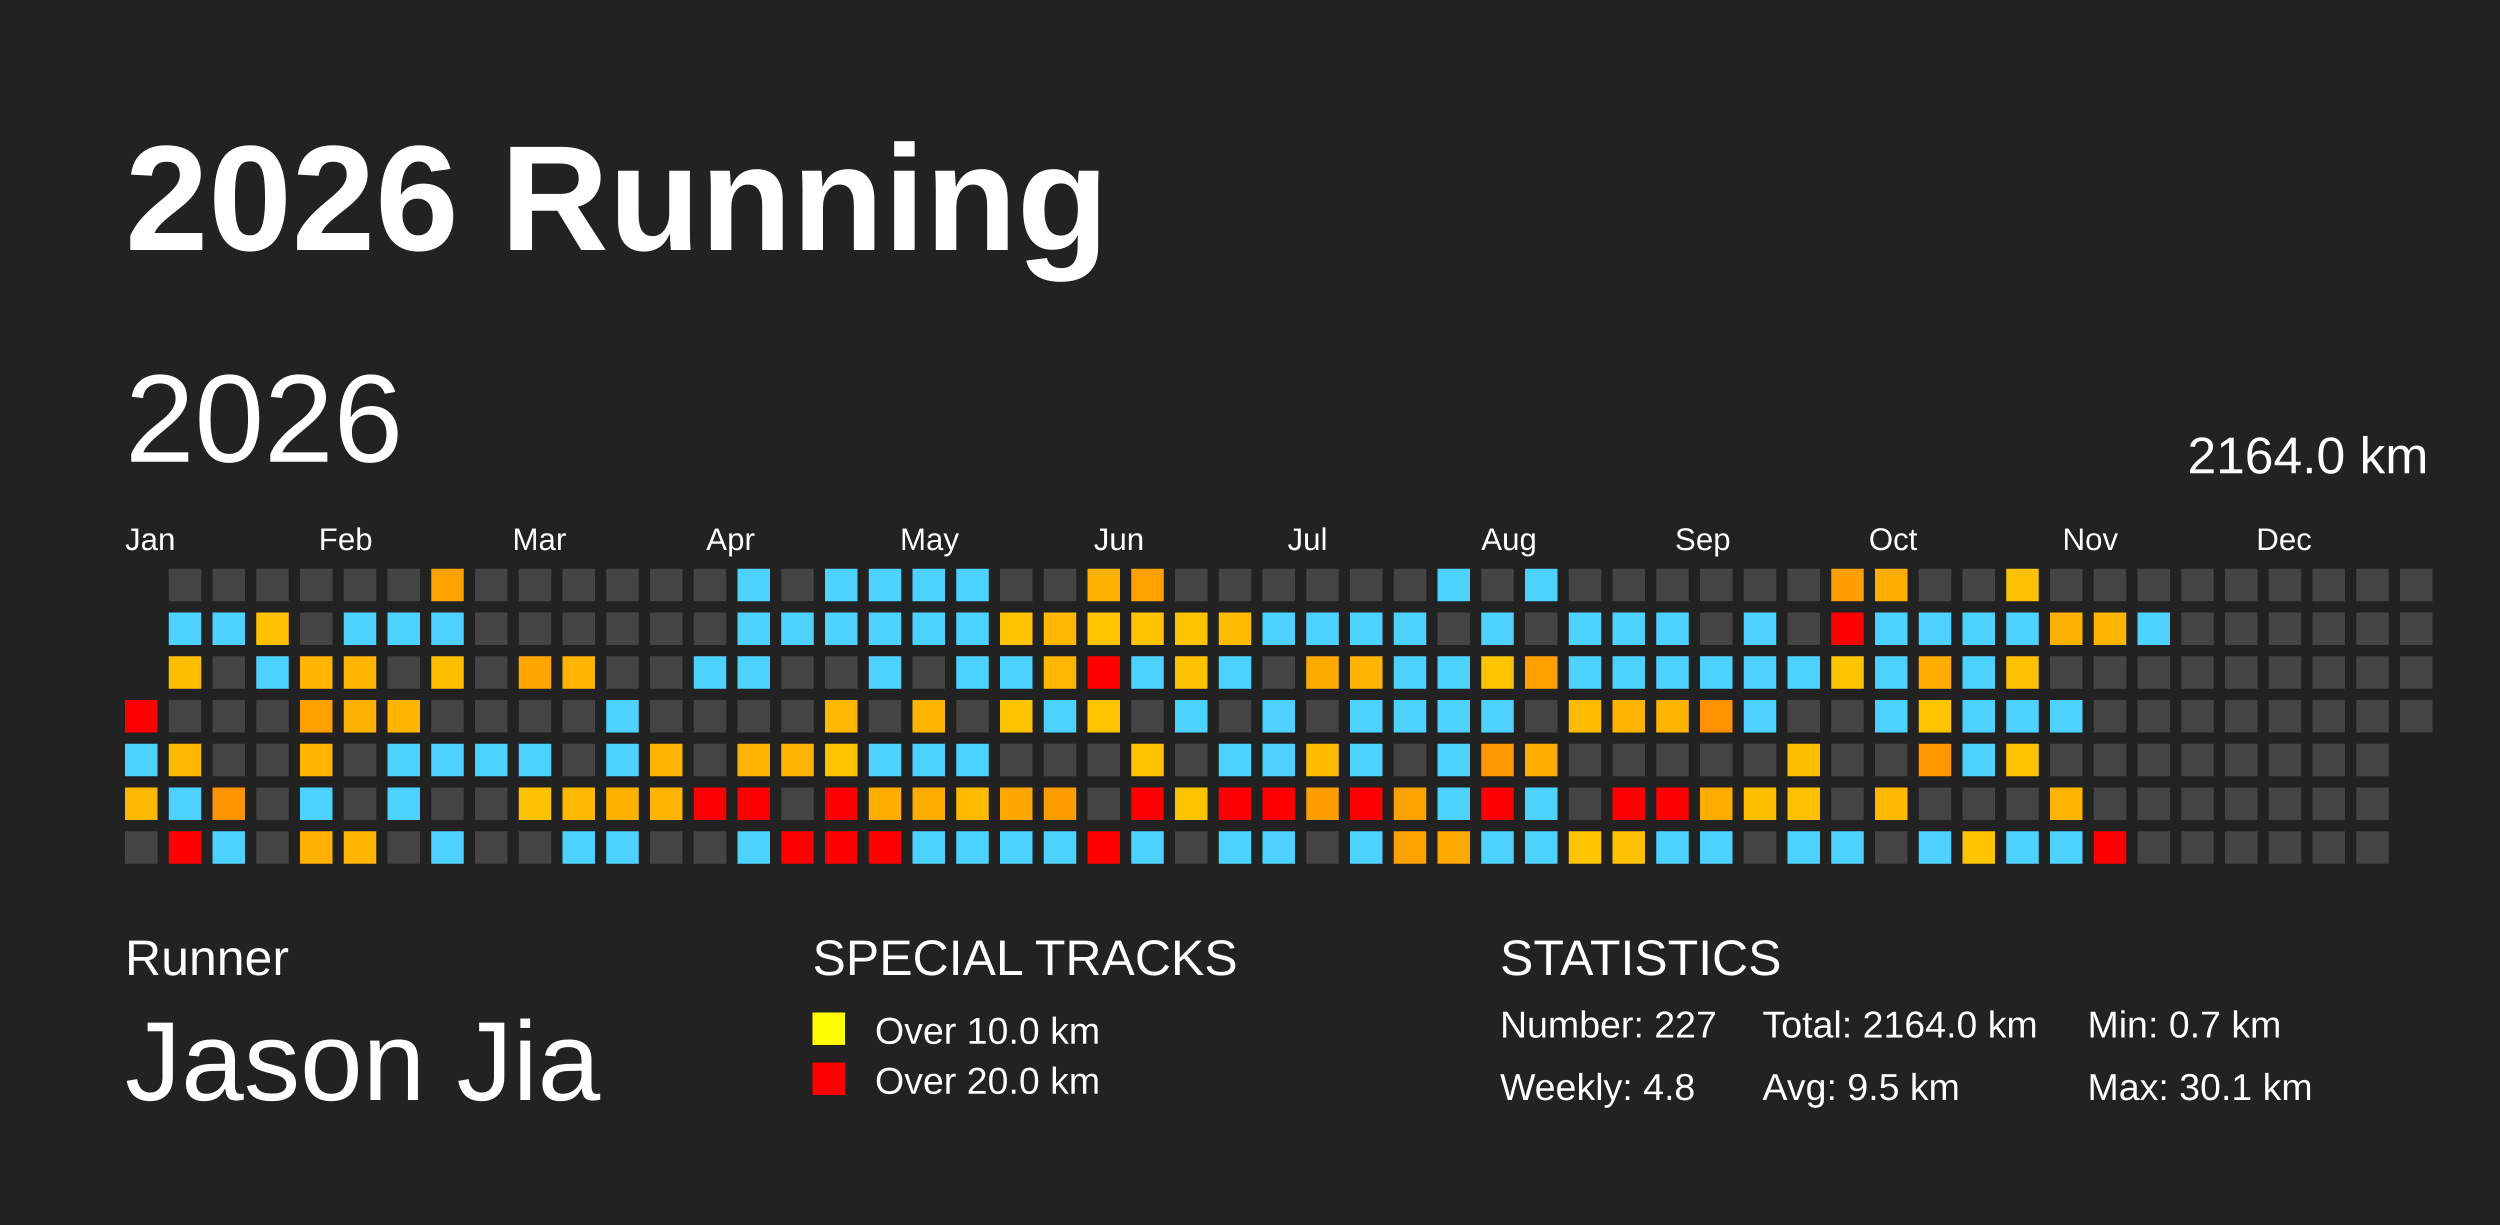
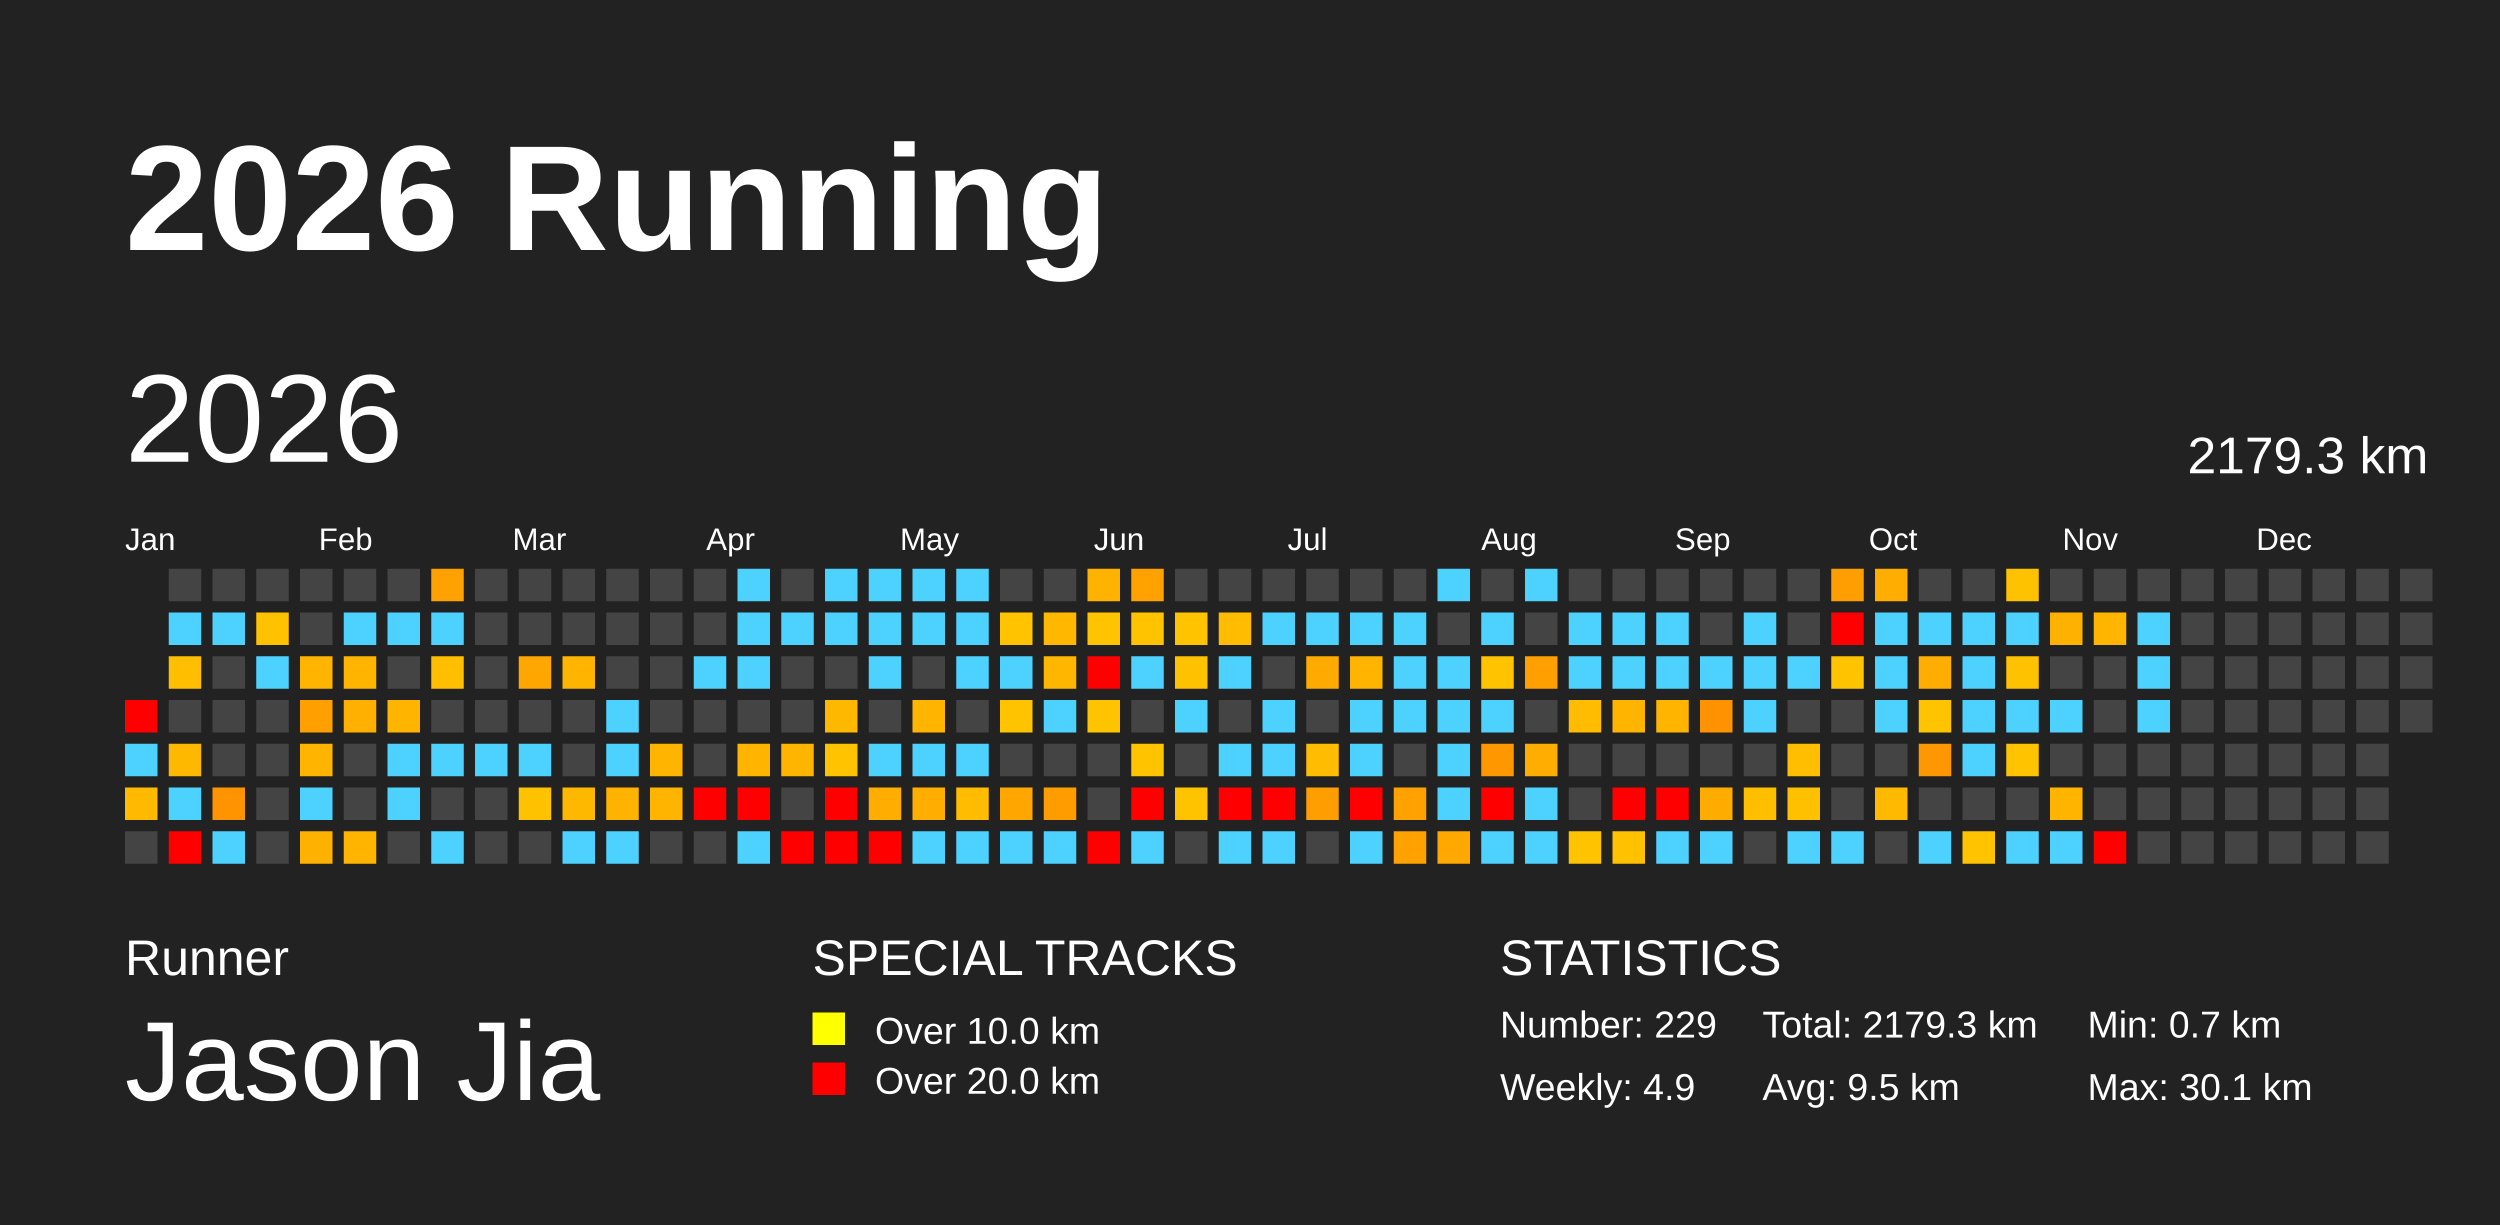
<svg xmlns="http://www.w3.org/2000/svg" baseProfile="full" height="98mm" version="1.1" viewBox="0,0,200,98" width="200mm">
  <defs>
    <pattern height="2" id="indoor-stripe" patternUnits="userSpaceOnUse" width="2">
      <line stroke="white" stroke-opacity="0.45" stroke-width="0.5" x1="0" x2="2" y1="2" y2="0" />
    </pattern>
  </defs>
  <rect fill="#222222" height="98" width="200" x="0" y="0" />
  <text fill="#FFFFFF" style="font-size:12px; font-family:Arial; font-weight:bold;" x="10" y="20">2026 Running</text>
  <text fill="#FFFFFF" style="font-size:4px; font-family:Arial" x="10" y="78">Runner</text>
  <text fill="#FFFFFF" style="font-size:9px; font-family:Arial" x="10" y="88">Jason Jia</text>
  <text fill="#FFFFFF" style="font-size:4px; font-family:Arial" x="65" y="78">SPECIAL TRACKS</text>
  <rect fill="yellow" height="2.6" width="2.6" x="65" y="81" />
  <text fill="#FFFFFF" style="font-size:3px; font-family:Arial" x="70" y="83.5">Over 10.0 km</text>
  <rect fill="red" height="2.6" width="2.6" x="65" y="85" />
  <text fill="#FFFFFF" style="font-size:3px; font-family:Arial" x="70" y="87.5">Over 20.0 km</text>
  <text fill="#FFFFFF" style="font-size:4px; font-family:Arial" x="120" y="78">STATISTICS</text>
-   <text fill="#FFFFFF" style="font-size:3px; font-family:Arial" x="120" y="83">Number: 227</text>
-   <text fill="#FFFFFF" style="font-size:3px; font-family:Arial" x="120" y="88">Weekly: 4.8</text>
-   <text fill="#FFFFFF" style="font-size:3px; font-family:Arial" x="141" y="83">Total: 2164.0 km</text>
+   <text fill="#FFFFFF" style="font-size:3px; font-family:Arial" x="120" y="83">Number: 229</text>
+   <text fill="#FFFFFF" style="font-size:3px; font-family:Arial" x="120" y="88">Weekly: 4.9</text>
+   <text fill="#FFFFFF" style="font-size:3px; font-family:Arial" x="141" y="83">Total: 2179.3 km</text>
  <text fill="#FFFFFF" style="font-size:3px; font-family:Arial" x="141" y="88">Avg: 9.5 km</text>
  <text fill="#FFFFFF" style="font-size:3px; font-family:Arial" x="167" y="83">Min: 0.7 km</text>
  <text fill="#FFFFFF" style="font-size:3px; font-family:Arial" x="167" y="88">Max: 30.1 km</text>
  <text dominant-baseline="hanging" fill="#FFFFFF" style="font-size:10.0px; font-family:Arial;" x="10" y="30">2026</text>
-   <text dominant-baseline="hanging" fill="#FFFFFF" style="font-size:4.125px; font-family:Arial;" x="175" y="35">2164.0 km</text>
+   <text dominant-baseline="hanging" fill="#FFFFFF" style="font-size:4.125px; font-family:Arial;" x="175" y="35">2179.3 km</text>
  <text fill="#FFFFFF" style="font-size:2.5px; font-family:Arial" x="10.0" y="44">Jan</text>
  <text fill="#FFFFFF" style="font-size:2.5px; font-family:Arial" x="25.5" y="44">Feb</text>
  <text fill="#FFFFFF" style="font-size:2.5px; font-family:Arial" x="41.0" y="44">Mar</text>
  <text fill="#FFFFFF" style="font-size:2.5px; font-family:Arial" x="56.5" y="44">Apr</text>
  <text fill="#FFFFFF" style="font-size:2.5px; font-family:Arial" x="72.0" y="44">May</text>
  <text fill="#FFFFFF" style="font-size:2.5px; font-family:Arial" x="87.5" y="44">Jun</text>
  <text fill="#FFFFFF" style="font-size:2.5px; font-family:Arial" x="103.0" y="44">Jul</text>
  <text fill="#FFFFFF" style="font-size:2.5px; font-family:Arial" x="118.5" y="44">Aug</text>
  <text fill="#FFFFFF" style="font-size:2.5px; font-family:Arial" x="134.0" y="44">Sep</text>
  <text fill="#FFFFFF" style="font-size:2.5px; font-family:Arial" x="149.5" y="44">Oct</text>
  <text fill="#FFFFFF" style="font-size:2.5px; font-family:Arial" x="165.0" y="44">Nov</text>
  <text fill="#FFFFFF" style="font-size:2.5px; font-family:Arial" x="180.5" y="44">Dec</text>
  <rect fill="red" height="2.6" width="2.6" x="10.0" y="56.0" />
  <rect fill="#4dd2ff" height="2.6" width="2.6" x="10.0" y="59.5" />
  <rect fill="#ffba00" height="2.6" width="2.6" x="10.0" y="63.0" />
  <rect fill="#444444" height="2.6" width="2.6" x="10.0" y="66.5" />
  <rect fill="#444444" height="2.6" width="2.6" x="13.5" y="45.5" />
  <rect fill="#4dd2ff" height="2.6" width="2.6" x="13.5" y="49.0" />
  <rect fill="#ffbf00" height="2.6" width="2.6" x="13.5" y="52.5" />
  <rect fill="#444444" height="2.6" width="2.6" x="13.5" y="56.0" />
  <rect fill="#ffb800" height="2.6" width="2.6" x="13.5" y="59.5" />
  <rect fill="#4dd2ff" height="2.6" width="2.6" x="13.5" y="63.0" />
  <rect fill="red" height="2.6" width="2.6" x="13.5" y="66.5" />
  <rect fill="#444444" height="2.6" width="2.6" x="17.0" y="45.5" />
  <rect fill="#4dd2ff" height="2.6" width="2.6" x="17.0" y="49.0" />
  <rect fill="#444444" height="2.6" width="2.6" x="17.0" y="52.5" />
  <rect fill="#444444" height="2.6" width="2.6" x="17.0" y="56.0" />
  <rect fill="#444444" height="2.6" width="2.6" x="17.0" y="59.5" />
  <rect fill="#ff9400" height="2.6" width="2.6" x="17.0" y="63.0" />
  <rect fill="#4dd2ff" height="2.6" width="2.6" x="17.0" y="66.5" />
  <rect fill="#444444" height="2.6" width="2.6" x="20.5" y="45.5" />
  <rect fill="#ffc100" height="2.6" width="2.6" x="20.5" y="49.0" />
  <rect fill="#4dd2ff" height="2.6" width="2.6" x="20.5" y="52.5" />
  <rect fill="#444444" height="2.6" width="2.6" x="20.5" y="56.0" />
  <rect fill="#444444" height="2.6" width="2.6" x="20.5" y="59.5" />
  <rect fill="#444444" height="2.6" width="2.6" x="20.5" y="63.0" />
  <rect fill="#444444" height="2.6" width="2.6" x="20.5" y="66.5" />
  <rect fill="#444444" height="2.6" width="2.6" x="24.0" y="45.5" />
  <rect fill="#444444" height="2.6" width="2.6" x="24.0" y="49.0" />
  <rect fill="#ffb400" height="2.6" width="2.6" x="24.0" y="52.5" />
  <rect fill="#ffa000" height="2.6" width="2.6" x="24.0" y="56.0" />
  <rect fill="#ffb500" height="2.6" width="2.6" x="24.0" y="59.5" />
  <rect fill="#4dd2ff" height="2.6" width="2.6" x="24.0" y="63.0" />
  <rect fill="#ffb100" height="2.6" width="2.6" x="24.0" y="66.5" />
  <rect fill="#444444" height="2.6" width="2.6" x="27.5" y="45.5" />
  <rect fill="#4dd2ff" height="2.6" width="2.6" x="27.5" y="49.0" />
  <rect fill="#ffb500" height="2.6" width="2.6" x="27.5" y="52.5" />
  <rect fill="#ffb000" height="2.6" width="2.6" x="27.5" y="56.0" />
  <rect fill="#444444" height="2.6" width="2.6" x="27.5" y="59.5" />
  <rect fill="#444444" height="2.6" width="2.6" x="27.5" y="63.0" />
  <rect fill="#ffb500" height="2.6" width="2.6" x="27.5" y="66.5" />
  <rect fill="#444444" height="2.6" width="2.6" x="31.0" y="45.5" />
  <rect fill="#4dd2ff" height="2.6" width="2.6" x="31.0" y="49.0" />
  <rect fill="#444444" height="2.6" width="2.6" x="31.0" y="52.5" />
  <rect fill="#ffb500" height="2.6" width="2.6" x="31.0" y="56.0" />
  <rect fill="#4dd2ff" height="2.6" width="2.6" x="31.0" y="59.5" />
  <rect fill="#4dd2ff" height="2.6" width="2.6" x="31.0" y="63.0" />
  <rect fill="#444444" height="2.6" width="2.6" x="31.0" y="66.5" />
  <rect fill="#ffa100" height="2.6" width="2.6" x="34.5" y="45.5" />
  <rect fill="#4dd2ff" height="2.6" width="2.6" x="34.5" y="49.0" />
  <rect fill="#ffbe00" height="2.6" width="2.6" x="34.5" y="52.5" />
  <rect fill="#444444" height="2.6" width="2.6" x="34.5" y="56.0" />
  <rect fill="#4dd2ff" height="2.6" width="2.6" x="34.5" y="59.5" />
  <rect fill="#444444" height="2.6" width="2.6" x="34.5" y="63.0" />
  <rect fill="#4dd2ff" height="2.6" width="2.6" x="34.5" y="66.5" />
  <rect fill="#444444" height="2.6" width="2.6" x="38.0" y="45.5" />
  <rect fill="#444444" height="2.6" width="2.6" x="38.0" y="49.0" />
  <rect fill="#444444" height="2.6" width="2.6" x="38.0" y="52.5" />
  <rect fill="#444444" height="2.6" width="2.6" x="38.0" y="56.0" />
  <rect fill="#4dd2ff" height="2.6" width="2.6" x="38.0" y="59.5" />
  <rect fill="#444444" height="2.6" width="2.6" x="38.0" y="63.0" />
  <rect fill="#444444" height="2.6" width="2.6" x="38.0" y="66.5" />
  <rect fill="#444444" height="2.6" width="2.6" x="41.5" y="45.5" />
  <rect fill="#444444" height="2.6" width="2.6" x="41.5" y="49.0" />
  <rect fill="#ffa600" height="2.6" width="2.6" x="41.5" y="52.5" />
  <rect fill="#444444" height="2.6" width="2.6" x="41.5" y="56.0" />
  <rect fill="#4dd2ff" height="2.6" width="2.6" x="41.5" y="59.5" />
  <rect fill="#ffc200" height="2.6" width="2.6" x="41.5" y="63.0" />
  <rect fill="#444444" height="2.6" width="2.6" x="41.5" y="66.5" />
  <rect fill="#444444" height="2.6" width="2.6" x="45.0" y="45.5" />
  <rect fill="#444444" height="2.6" width="2.6" x="45.0" y="49.0" />
  <rect fill="#ffb500" height="2.6" width="2.6" x="45.0" y="52.5" />
  <rect fill="#444444" height="2.6" width="2.6" x="45.0" y="56.0" />
  <rect fill="#444444" height="2.6" width="2.6" x="45.0" y="59.5" />
  <rect fill="#ffb800" height="2.6" width="2.6" x="45.0" y="63.0" />
  <rect fill="#4dd2ff" height="2.6" width="2.6" x="45.0" y="66.5" />
  <rect fill="#444444" height="2.6" width="2.6" x="48.5" y="45.5" />
  <rect fill="#444444" height="2.6" width="2.6" x="48.5" y="49.0" />
  <rect fill="#444444" height="2.6" width="2.6" x="48.5" y="52.5" />
  <rect fill="#4dd2ff" height="2.6" width="2.6" x="48.5" y="56.0" />
  <rect fill="#4dd2ff" height="2.6" width="2.6" x="48.5" y="59.5" />
  <rect fill="#ffb200" height="2.6" width="2.6" x="48.5" y="63.0" />
  <rect fill="#4dd2ff" height="2.6" width="2.6" x="48.5" y="66.5" />
  <rect fill="#444444" height="2.6" width="2.6" x="52.0" y="45.5" />
  <rect fill="#444444" height="2.6" width="2.6" x="52.0" y="49.0" />
  <rect fill="#444444" height="2.6" width="2.6" x="52.0" y="52.5" />
  <rect fill="#444444" height="2.6" width="2.6" x="52.0" y="56.0" />
  <rect fill="#ffb400" height="2.6" width="2.6" x="52.0" y="59.5" />
  <rect fill="#ffb400" height="2.6" width="2.6" x="52.0" y="63.0" />
  <rect fill="#444444" height="2.6" width="2.6" x="52.0" y="66.5" />
  <rect fill="#444444" height="2.6" width="2.6" x="55.5" y="45.5" />
  <rect fill="#444444" height="2.6" width="2.6" x="55.5" y="49.0" />
  <rect fill="#4dd2ff" height="2.6" width="2.6" x="55.5" y="52.5" />
  <rect fill="#444444" height="2.6" width="2.6" x="55.5" y="56.0" />
  <rect fill="#444444" height="2.6" width="2.6" x="55.5" y="59.5" />
  <rect fill="red" height="2.6" width="2.6" x="55.5" y="63.0" />
  <rect fill="#444444" height="2.6" width="2.6" x="55.5" y="66.5" />
  <rect fill="#4dd2ff" height="2.6" width="2.6" x="59.0" y="45.5" />
  <rect fill="#4dd2ff" height="2.6" width="2.6" x="59.0" y="49.0" />
  <rect fill="#4dd2ff" height="2.6" width="2.6" x="59.0" y="52.5" />
  <rect fill="#444444" height="2.6" width="2.6" x="59.0" y="56.0" />
  <rect fill="#ffb500" height="2.6" width="2.6" x="59.0" y="59.5" />
  <rect fill="red" height="2.6" width="2.6" x="59.0" y="63.0" />
  <rect fill="#4dd2ff" height="2.6" width="2.6" x="59.0" y="66.5" />
  <rect fill="#444444" height="2.6" width="2.6" x="62.5" y="45.5" />
  <rect fill="#4dd2ff" height="2.6" width="2.6" x="62.5" y="49.0" />
  <rect fill="#444444" height="2.6" width="2.6" x="62.5" y="52.5" />
  <rect fill="#444444" height="2.6" width="2.6" x="62.5" y="56.0" />
  <rect fill="#ffb500" height="2.6" width="2.6" x="62.5" y="59.5" />
  <rect fill="#444444" height="2.6" width="2.6" x="62.5" y="63.0" />
  <rect fill="red" height="2.6" width="2.6" x="62.5" y="66.5" />
  <rect fill="#4dd2ff" height="2.6" width="2.6" x="66.0" y="45.5" />
  <rect fill="#4dd2ff" height="2.6" width="2.6" x="66.0" y="49.0" />
  <rect fill="#444444" height="2.6" width="2.6" x="66.0" y="52.5" />
  <rect fill="#ffb800" height="2.6" width="2.6" x="66.0" y="56.0" />
  <rect fill="#ffc300" height="2.6" width="2.6" x="66.0" y="59.5" />
  <rect fill="red" height="2.6" width="2.6" x="66.0" y="63.0" />
  <rect fill="red" height="2.6" width="2.6" x="66.0" y="66.5" />
  <rect fill="#4dd2ff" height="2.6" width="2.6" x="69.5" y="45.5" />
  <rect fill="#4dd2ff" height="2.6" width="2.6" x="69.5" y="49.0" />
  <rect fill="#4dd2ff" height="2.6" width="2.6" x="69.5" y="52.5" />
  <rect fill="#444444" height="2.6" width="2.6" x="69.5" y="56.0" />
  <rect fill="#4dd2ff" height="2.6" width="2.6" x="69.5" y="59.5" />
  <rect fill="#ffae00" height="2.6" width="2.6" x="69.5" y="63.0" />
  <rect fill="red" height="2.6" width="2.6" x="69.5" y="66.5" />
  <rect fill="#4dd2ff" height="2.6" width="2.6" x="73.0" y="45.5" />
  <rect fill="#4dd2ff" height="2.6" width="2.6" x="73.0" y="49.0" />
  <rect fill="#444444" height="2.6" width="2.6" x="73.0" y="52.5" />
  <rect fill="#ffb500" height="2.6" width="2.6" x="73.0" y="56.0" />
  <rect fill="#4dd2ff" height="2.6" width="2.6" x="73.0" y="59.5" />
  <rect fill="#ffae00" height="2.6" width="2.6" x="73.0" y="63.0" />
  <rect fill="#4dd2ff" height="2.6" width="2.6" x="73.0" y="66.5" />
  <rect fill="#4dd2ff" height="2.6" width="2.6" x="76.5" y="45.5" />
  <rect fill="#4dd2ff" height="2.6" width="2.6" x="76.5" y="49.0" />
  <rect fill="#4dd2ff" height="2.6" width="2.6" x="76.5" y="52.5" />
  <rect fill="#444444" height="2.6" width="2.6" x="76.5" y="56.0" />
  <rect fill="#4dd2ff" height="2.6" width="2.6" x="76.5" y="59.5" />
  <rect fill="#ffbc00" height="2.6" width="2.6" x="76.5" y="63.0" />
  <rect fill="#4dd2ff" height="2.6" width="2.6" x="76.5" y="66.5" />
  <rect fill="#444444" height="2.6" width="2.6" x="80.0" y="45.5" />
  <rect fill="#ffc300" height="2.6" width="2.6" x="80.0" y="49.0" />
  <rect fill="#4dd2ff" height="2.6" width="2.6" x="80.0" y="52.5" />
  <rect fill="#ffc300" height="2.6" width="2.6" x="80.0" y="56.0" />
  <rect fill="#444444" height="2.6" width="2.6" x="80.0" y="59.5" />
  <rect fill="#ffa700" height="2.6" width="2.6" x="80.0" y="63.0" />
  <rect fill="#4dd2ff" height="2.6" width="2.6" x="80.0" y="66.5" />
  <rect fill="#444444" height="2.6" width="2.6" x="83.5" y="45.5" />
  <rect fill="#ffb700" height="2.6" width="2.6" x="83.5" y="49.0" />
  <rect fill="#ffb600" height="2.6" width="2.6" x="83.5" y="52.5" />
  <rect fill="#4dd2ff" height="2.6" width="2.6" x="83.5" y="56.0" />
  <rect fill="#444444" height="2.6" width="2.6" x="83.5" y="59.5" />
  <rect fill="#ff9d00" height="2.6" width="2.6" x="83.5" y="63.0" />
  <rect fill="#4dd2ff" height="2.6" width="2.6" x="83.5" y="66.5" />
  <rect fill="#ffb200" height="2.6" width="2.6" x="87.0" y="45.5" />
  <rect fill="#ffc300" height="2.6" width="2.6" x="87.0" y="49.0" />
  <rect fill="red" height="2.6" width="2.6" x="87.0" y="52.5" />
  <rect fill="#ffc300" height="2.6" width="2.6" x="87.0" y="56.0" />
  <rect fill="#444444" height="2.6" width="2.6" x="87.0" y="59.5" />
  <rect fill="#444444" height="2.6" width="2.6" x="87.0" y="63.0" />
  <rect fill="red" height="2.6" width="2.6" x="87.0" y="66.5" />
  <rect fill="#ffa200" height="2.6" width="2.6" x="90.5" y="45.5" />
  <rect fill="#ffc300" height="2.6" width="2.6" x="90.5" y="49.0" />
  <rect fill="#4dd2ff" height="2.6" width="2.6" x="90.5" y="52.5" />
  <rect fill="#444444" height="2.6" width="2.6" x="90.5" y="56.0" />
  <rect fill="#ffc300" height="2.6" width="2.6" x="90.5" y="59.5" />
  <rect fill="red" height="2.6" width="2.6" x="90.5" y="63.0" />
  <rect fill="#4dd2ff" height="2.6" width="2.6" x="90.5" y="66.5" />
  <rect fill="#444444" height="2.6" width="2.6" x="94.0" y="45.5" />
  <rect fill="#ffc300" height="2.6" width="2.6" x="94.0" y="49.0" />
  <rect fill="#ffc200" height="2.6" width="2.6" x="94.0" y="52.5" />
  <rect fill="#4dd2ff" height="2.6" width="2.6" x="94.0" y="56.0" />
  <rect fill="#444444" height="2.6" width="2.6" x="94.0" y="59.5" />
  <rect fill="#ffc300" height="2.6" width="2.6" x="94.0" y="63.0" />
  <rect fill="#444444" height="2.6" width="2.6" x="94.0" y="66.5" />
  <rect fill="#444444" height="2.6" width="2.6" x="97.5" y="45.5" />
  <rect fill="#ffbc00" height="2.6" width="2.6" x="97.5" y="49.0" />
  <rect fill="#4dd2ff" height="2.6" width="2.6" x="97.5" y="52.5" />
  <rect fill="#444444" height="2.6" width="2.6" x="97.5" y="56.0" />
  <rect fill="#4dd2ff" height="2.6" width="2.6" x="97.5" y="59.5" />
  <rect fill="red" height="2.6" width="2.6" x="97.5" y="63.0" />
  <rect fill="#4dd2ff" height="2.6" width="2.6" x="97.5" y="66.5" />
  <rect fill="#444444" height="2.6" width="2.6" x="101.0" y="45.5" />
  <rect fill="#4dd2ff" height="2.6" width="2.6" x="101.0" y="49.0" />
  <rect fill="#444444" height="2.6" width="2.6" x="101.0" y="52.5" />
  <rect fill="#4dd2ff" height="2.6" width="2.6" x="101.0" y="56.0" />
  <rect fill="#4dd2ff" height="2.6" width="2.6" x="101.0" y="59.5" />
  <rect fill="red" height="2.6" width="2.6" x="101.0" y="63.0" />
  <rect fill="#4dd2ff" height="2.6" width="2.6" x="101.0" y="66.5" />
  <rect fill="#444444" height="2.6" width="2.6" x="104.5" y="45.5" />
  <rect fill="#4dd2ff" height="2.6" width="2.6" x="104.5" y="49.0" />
  <rect fill="#ffaa00" height="2.6" width="2.6" x="104.5" y="52.5" />
  <rect fill="#444444" height="2.6" width="2.6" x="104.5" y="56.0" />
  <rect fill="#ffbc00" height="2.6" width="2.6" x="104.5" y="59.5" />
  <rect fill="#ff9e00" height="2.6" width="2.6" x="104.5" y="63.0" />
  <rect fill="#444444" height="2.6" width="2.6" x="104.5" y="66.5" />
  <rect fill="#444444" height="2.6" width="2.6" x="108.0" y="45.5" />
  <rect fill="#4dd2ff" height="2.6" width="2.6" x="108.0" y="49.0" />
  <rect fill="#ffb500" height="2.6" width="2.6" x="108.0" y="52.5" />
  <rect fill="#4dd2ff" height="2.6" width="2.6" x="108.0" y="56.0" />
  <rect fill="#4dd2ff" height="2.6" width="2.6" x="108.0" y="59.5" />
  <rect fill="red" height="2.6" width="2.6" x="108.0" y="63.0" />
  <rect fill="#4dd2ff" height="2.6" width="2.6" x="108.0" y="66.5" />
  <rect fill="#444444" height="2.6" width="2.6" x="111.5" y="45.5" />
  <rect fill="#4dd2ff" height="2.6" width="2.6" x="111.5" y="49.0" />
  <rect fill="#4dd2ff" height="2.6" width="2.6" x="111.5" y="52.5" />
  <rect fill="#4dd2ff" height="2.6" width="2.6" x="111.5" y="56.0" />
  <rect fill="#444444" height="2.6" width="2.6" x="111.5" y="59.5" />
  <rect fill="#ffa100" height="2.6" width="2.6" x="111.5" y="63.0" />
  <rect fill="#ffa100" height="2.6" width="2.6" x="111.5" y="66.5" />
  <rect fill="#4dd2ff" height="2.6" width="2.6" x="115.0" y="45.5" />
  <rect fill="#444444" height="2.6" width="2.6" x="115.0" y="49.0" />
  <rect fill="#4dd2ff" height="2.6" width="2.6" x="115.0" y="52.5" />
  <rect fill="#4dd2ff" height="2.6" width="2.6" x="115.0" y="56.0" />
  <rect fill="#4dd2ff" height="2.6" width="2.6" x="115.0" y="59.5" />
  <rect fill="#4dd2ff" height="2.6" width="2.6" x="115.0" y="63.0" />
  <rect fill="#ffa800" height="2.6" width="2.6" x="115.0" y="66.5" />
  <rect fill="#444444" height="2.6" width="2.6" x="118.5" y="45.5" />
  <rect fill="#4dd2ff" height="2.6" width="2.6" x="118.5" y="49.0" />
  <rect fill="#ffc300" height="2.6" width="2.6" x="118.5" y="52.5" />
  <rect fill="#4dd2ff" height="2.6" width="2.6" x="118.5" y="56.0" />
  <rect fill="#ff9800" height="2.6" width="2.6" x="118.5" y="59.5" />
  <rect fill="red" height="2.6" width="2.6" x="118.5" y="63.0" />
  <rect fill="#4dd2ff" height="2.6" width="2.6" x="118.5" y="66.5" />
  <rect fill="#4dd2ff" height="2.6" width="2.6" x="122.0" y="45.5" />
  <rect fill="#444444" height="2.6" width="2.6" x="122.0" y="49.0" />
  <rect fill="#ff9f00" height="2.6" width="2.6" x="122.0" y="52.5" />
  <rect fill="#444444" height="2.6" width="2.6" x="122.0" y="56.0" />
  <rect fill="#ffae00" height="2.6" width="2.6" x="122.0" y="59.5" />
  <rect fill="#4dd2ff" height="2.6" width="2.6" x="122.0" y="63.0" />
  <rect fill="#4dd2ff" height="2.6" width="2.6" x="122.0" y="66.5" />
  <rect fill="#444444" height="2.6" width="2.6" x="125.5" y="45.5" />
  <rect fill="#4dd2ff" height="2.6" width="2.6" x="125.5" y="49.0" />
  <rect fill="#4dd2ff" height="2.6" width="2.6" x="125.5" y="52.5" />
  <rect fill="#ffbc00" height="2.6" width="2.6" x="125.5" y="56.0" />
  <rect fill="#444444" height="2.6" width="2.6" x="125.5" y="59.5" />
  <rect fill="#444444" height="2.6" width="2.6" x="125.5" y="63.0" />
  <rect fill="#ffc300" height="2.6" width="2.6" x="125.5" y="66.5" />
  <rect fill="#444444" height="2.6" width="2.6" x="129.0" y="45.5" />
  <rect fill="#4dd2ff" height="2.6" width="2.6" x="129.0" y="49.0" />
  <rect fill="#4dd2ff" height="2.6" width="2.6" x="129.0" y="52.5" />
  <rect fill="#ffb500" height="2.6" width="2.6" x="129.0" y="56.0" />
  <rect fill="#444444" height="2.6" width="2.6" x="129.0" y="59.5" />
  <rect fill="red" height="2.6" width="2.6" x="129.0" y="63.0" />
  <rect fill="#ffc100" height="2.6" width="2.6" x="129.0" y="66.5" />
  <rect fill="#444444" height="2.6" width="2.6" x="132.5" y="45.5" />
  <rect fill="#4dd2ff" height="2.6" width="2.6" x="132.5" y="49.0" />
  <rect fill="#4dd2ff" height="2.6" width="2.6" x="132.5" y="52.5" />
  <rect fill="#ffb500" height="2.6" width="2.6" x="132.5" y="56.0" />
  <rect fill="#444444" height="2.6" width="2.6" x="132.5" y="59.5" />
  <rect fill="red" height="2.6" width="2.6" x="132.5" y="63.0" />
  <rect fill="#4dd2ff" height="2.6" width="2.6" x="132.5" y="66.5" />
  <rect fill="#444444" height="2.6" width="2.6" x="136.0" y="45.5" />
  <rect fill="#444444" height="2.6" width="2.6" x="136.0" y="49.0" />
  <rect fill="#4dd2ff" height="2.6" width="2.6" x="136.0" y="52.5" />
  <rect fill="#ff9200" height="2.6" width="2.6" x="136.0" y="56.0" />
  <rect fill="#444444" height="2.6" width="2.6" x="136.0" y="59.5" />
  <rect fill="#ffac00" height="2.6" width="2.6" x="136.0" y="63.0" />
  <rect fill="#4dd2ff" height="2.6" width="2.6" x="136.0" y="66.5" />
  <rect fill="#444444" height="2.6" width="2.6" x="139.5" y="45.5" />
  <rect fill="#4dd2ff" height="2.6" width="2.6" x="139.5" y="49.0" />
  <rect fill="#4dd2ff" height="2.6" width="2.6" x="139.5" y="52.5" />
  <rect fill="#4dd2ff" height="2.6" width="2.6" x="139.5" y="56.0" />
  <rect fill="#444444" height="2.6" width="2.6" x="139.5" y="59.5" />
  <rect fill="#ffbe00" height="2.6" width="2.6" x="139.5" y="63.0" />
  <rect fill="#444444" height="2.6" width="2.6" x="139.5" y="66.5" />
  <rect fill="#444444" height="2.6" width="2.6" x="143.0" y="45.5" />
  <rect fill="#444444" height="2.6" width="2.6" x="143.0" y="49.0" />
  <rect fill="#4dd2ff" height="2.6" width="2.6" x="143.0" y="52.5" />
  <rect fill="#444444" height="2.6" width="2.6" x="143.0" y="56.0" />
  <rect fill="#ffbe00" height="2.6" width="2.6" x="143.0" y="59.5" />
  <rect fill="#ffc000" height="2.6" width="2.6" x="143.0" y="63.0" />
  <rect fill="#4dd2ff" height="2.6" width="2.6" x="143.0" y="66.5" />
  <rect fill="#ff9e00" height="2.6" width="2.6" x="146.5" y="45.5" />
  <rect fill="red" height="2.6" width="2.6" x="146.5" y="49.0" />
  <rect fill="#ffc300" height="2.6" width="2.6" x="146.5" y="52.5" />
  <rect fill="#444444" height="2.6" width="2.6" x="146.5" y="56.0" />
  <rect fill="#444444" height="2.6" width="2.6" x="146.5" y="59.5" />
  <rect fill="#444444" height="2.6" width="2.6" x="146.5" y="63.0" />
  <rect fill="#4dd2ff" height="2.6" width="2.6" x="146.5" y="66.5" />
  <rect fill="#ffae00" height="2.6" width="2.6" x="150.0" y="45.5" />
  <rect fill="#4dd2ff" height="2.6" width="2.6" x="150.0" y="49.0" />
  <rect fill="#4dd2ff" height="2.6" width="2.6" x="150.0" y="52.5" />
  <rect fill="#4dd2ff" height="2.6" width="2.6" x="150.0" y="56.0" />
  <rect fill="#444444" height="2.6" width="2.6" x="150.0" y="59.5" />
  <rect fill="#ffb900" height="2.6" width="2.6" x="150.0" y="63.0" />
  <rect fill="#444444" height="2.6" width="2.6" x="150.0" y="66.5" />
  <rect fill="#444444" height="2.6" width="2.6" x="153.5" y="45.5" />
  <rect fill="#4dd2ff" height="2.6" width="2.6" x="153.5" y="49.0" />
  <rect fill="#ffad00" height="2.6" width="2.6" x="153.5" y="52.5" />
  <rect fill="#ffc300" height="2.6" width="2.6" x="153.5" y="56.0" />
  <rect fill="#ff9700" height="2.6" width="2.6" x="153.5" y="59.5" />
  <rect fill="#444444" height="2.6" width="2.6" x="153.5" y="63.0" />
  <rect fill="#4dd2ff" height="2.6" width="2.6" x="153.5" y="66.5" />
  <rect fill="#444444" height="2.6" width="2.6" x="157.0" y="45.5" />
  <rect fill="#4dd2ff" height="2.6" width="2.6" x="157.0" y="49.0" />
  <rect fill="#4dd2ff" height="2.6" width="2.6" x="157.0" y="52.5" />
  <rect fill="#4dd2ff" height="2.6" width="2.6" x="157.0" y="56.0" />
  <rect fill="#4dd2ff" height="2.6" width="2.6" x="157.0" y="59.5" />
  <rect fill="#444444" height="2.6" width="2.6" x="157.0" y="63.0" />
  <rect fill="#ffc300" height="2.6" width="2.6" x="157.0" y="66.5" />
  <rect fill="#ffc200" height="2.6" width="2.6" x="160.5" y="45.5" />
  <rect fill="#4dd2ff" height="2.6" width="2.6" x="160.5" y="49.0" />
  <rect fill="#ffc200" height="2.6" width="2.6" x="160.5" y="52.5" />
  <rect fill="#4dd2ff" height="2.6" width="2.6" x="160.5" y="56.0" />
  <rect fill="#ffc300" height="2.6" width="2.6" x="160.5" y="59.5" />
  <rect fill="#444444" height="2.6" width="2.6" x="160.5" y="63.0" />
  <rect fill="#4dd2ff" height="2.6" width="2.6" x="160.5" y="66.5" />
  <rect fill="#444444" height="2.6" width="2.6" x="164.0" y="45.5" />
  <rect fill="#ffb100" height="2.6" width="2.6" x="164.0" y="49.0" />
  <rect fill="#444444" height="2.6" width="2.6" x="164.0" y="52.5" />
  <rect fill="#4dd2ff" height="2.6" width="2.6" x="164.0" y="56.0" />
  <rect fill="#444444" height="2.6" width="2.6" x="164.0" y="59.5" />
  <rect fill="#ffb500" height="2.6" width="2.6" x="164.0" y="63.0" />
  <rect fill="#4dd2ff" height="2.6" width="2.6" x="164.0" y="66.5" />
  <rect fill="#444444" height="2.6" width="2.6" x="167.5" y="45.5" />
  <rect fill="#ffb500" height="2.6" width="2.6" x="167.5" y="49.0" />
  <rect fill="#444444" height="2.6" width="2.6" x="167.5" y="52.5" />
  <rect fill="#444444" height="2.6" width="2.6" x="167.5" y="56.0" />
  <rect fill="#444444" height="2.6" width="2.6" x="167.5" y="59.5" />
  <rect fill="#444444" height="2.6" width="2.6" x="167.5" y="63.0" />
  <rect fill="red" height="2.6" width="2.6" x="167.5" y="66.5" />
  <rect fill="#444444" height="2.6" width="2.6" x="171.0" y="45.5" />
  <rect fill="#4dd2ff" height="2.6" width="2.6" x="171.0" y="49.0" />
-   <rect fill="#444444" height="2.6" width="2.6" x="171.0" y="52.5" />
-   <rect fill="#444444" height="2.6" width="2.6" x="171.0" y="56.0" />
+   <rect fill="#4dd2ff" height="2.6" width="2.6" x="171.0" y="52.5" />
+   <rect fill="#4dd2ff" height="2.6" width="2.6" x="171.0" y="56.0" />
  <rect fill="#444444" height="2.6" width="2.6" x="171.0" y="59.5" />
  <rect fill="#444444" height="2.6" width="2.6" x="171.0" y="63.0" />
  <rect fill="#444444" height="2.6" width="2.6" x="171.0" y="66.5" />
  <rect fill="#444444" height="2.6" width="2.6" x="174.5" y="45.5" />
  <rect fill="#444444" height="2.6" width="2.6" x="174.5" y="49.0" />
  <rect fill="#444444" height="2.6" width="2.6" x="174.5" y="52.5" />
  <rect fill="#444444" height="2.6" width="2.6" x="174.5" y="56.0" />
  <rect fill="#444444" height="2.6" width="2.6" x="174.5" y="59.5" />
  <rect fill="#444444" height="2.6" width="2.6" x="174.5" y="63.0" />
  <rect fill="#444444" height="2.6" width="2.6" x="174.5" y="66.5" />
  <rect fill="#444444" height="2.6" width="2.6" x="178.0" y="45.5" />
  <rect fill="#444444" height="2.6" width="2.6" x="178.0" y="49.0" />
  <rect fill="#444444" height="2.6" width="2.6" x="178.0" y="52.5" />
  <rect fill="#444444" height="2.6" width="2.6" x="178.0" y="56.0" />
  <rect fill="#444444" height="2.6" width="2.6" x="178.0" y="59.5" />
  <rect fill="#444444" height="2.6" width="2.6" x="178.0" y="63.0" />
  <rect fill="#444444" height="2.6" width="2.6" x="178.0" y="66.5" />
  <rect fill="#444444" height="2.6" width="2.6" x="181.5" y="45.5" />
  <rect fill="#444444" height="2.6" width="2.6" x="181.5" y="49.0" />
  <rect fill="#444444" height="2.6" width="2.6" x="181.5" y="52.5" />
  <rect fill="#444444" height="2.6" width="2.6" x="181.5" y="56.0" />
  <rect fill="#444444" height="2.6" width="2.6" x="181.5" y="59.5" />
  <rect fill="#444444" height="2.6" width="2.6" x="181.5" y="63.0" />
  <rect fill="#444444" height="2.6" width="2.6" x="181.5" y="66.5" />
  <rect fill="#444444" height="2.6" width="2.6" x="185.0" y="45.5" />
  <rect fill="#444444" height="2.6" width="2.6" x="185.0" y="49.0" />
  <rect fill="#444444" height="2.6" width="2.6" x="185.0" y="52.5" />
  <rect fill="#444444" height="2.6" width="2.6" x="185.0" y="56.0" />
  <rect fill="#444444" height="2.6" width="2.6" x="185.0" y="59.5" />
  <rect fill="#444444" height="2.6" width="2.6" x="185.0" y="63.0" />
  <rect fill="#444444" height="2.6" width="2.6" x="185.0" y="66.5" />
  <rect fill="#444444" height="2.6" width="2.6" x="188.5" y="45.5" />
  <rect fill="#444444" height="2.6" width="2.6" x="188.5" y="49.0" />
  <rect fill="#444444" height="2.6" width="2.6" x="188.5" y="52.5" />
  <rect fill="#444444" height="2.6" width="2.6" x="188.5" y="56.0" />
  <rect fill="#444444" height="2.6" width="2.6" x="188.5" y="59.5" />
  <rect fill="#444444" height="2.6" width="2.6" x="188.5" y="63.0" />
  <rect fill="#444444" height="2.6" width="2.6" x="188.5" y="66.5" />
  <rect fill="#444444" height="2.6" width="2.6" x="192.0" y="45.5" />
  <rect fill="#444444" height="2.6" width="2.6" x="192.0" y="49.0" />
  <rect fill="#444444" height="2.6" width="2.6" x="192.0" y="52.5" />
  <rect fill="#444444" height="2.6" width="2.6" x="192.0" y="56.0" />
</svg>
